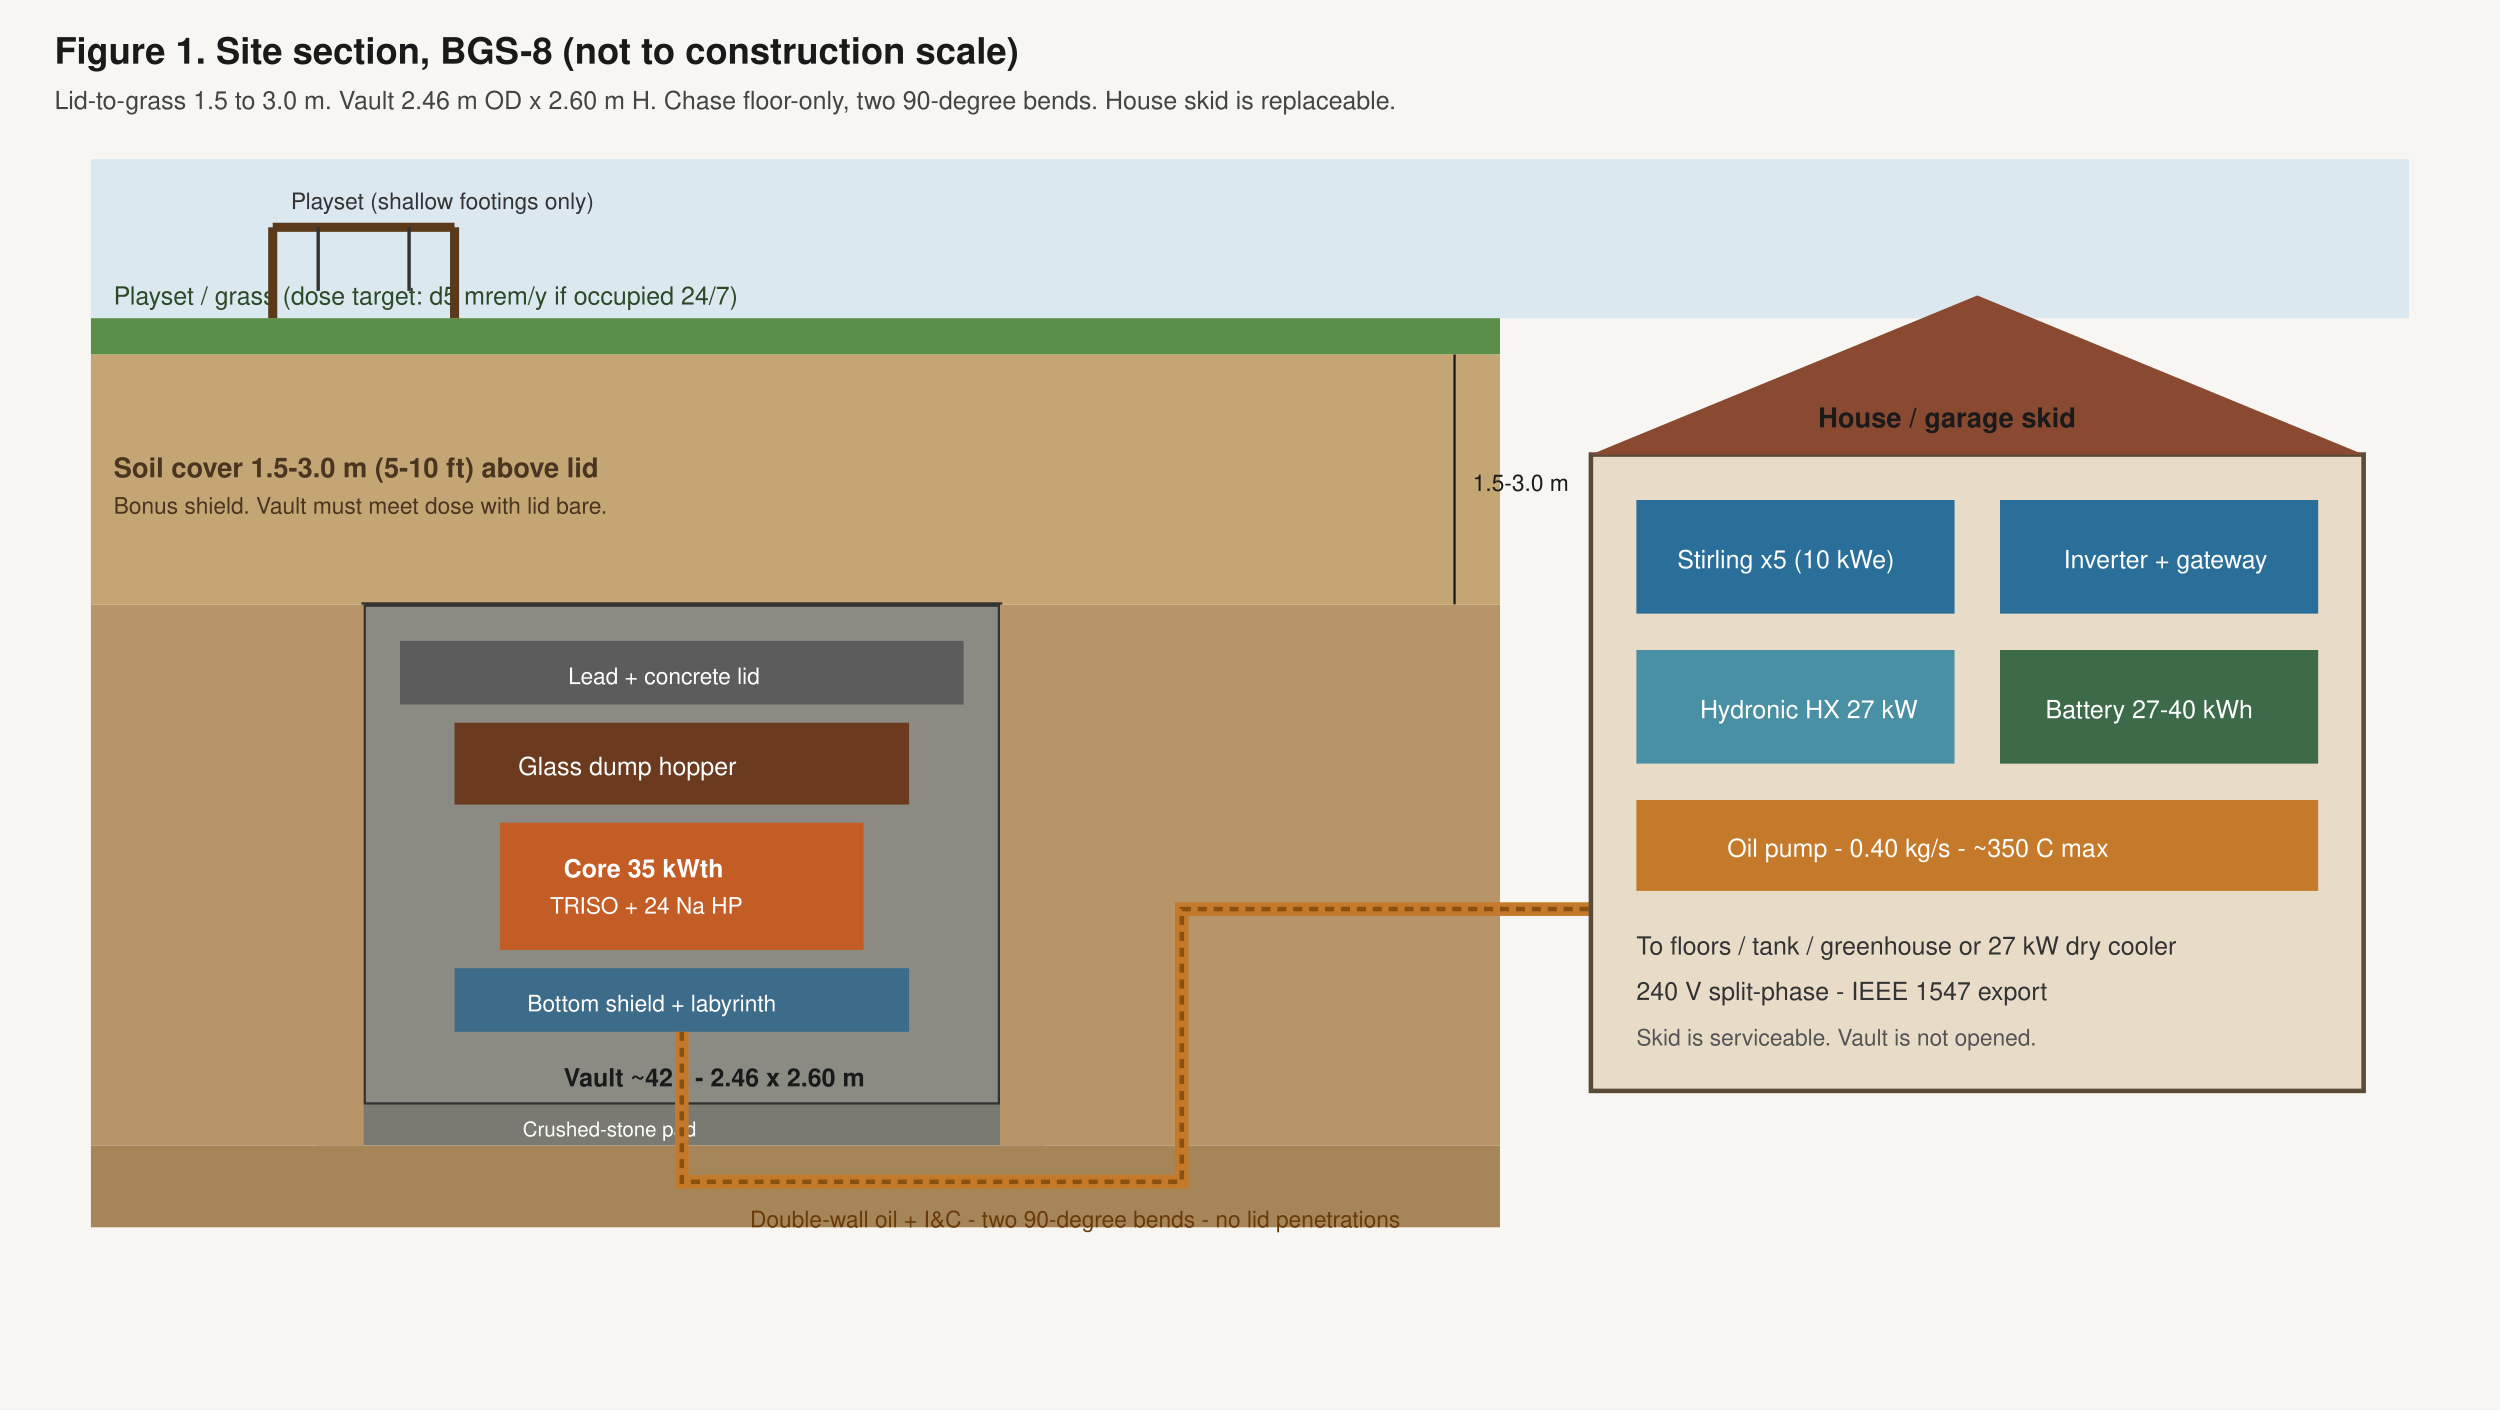
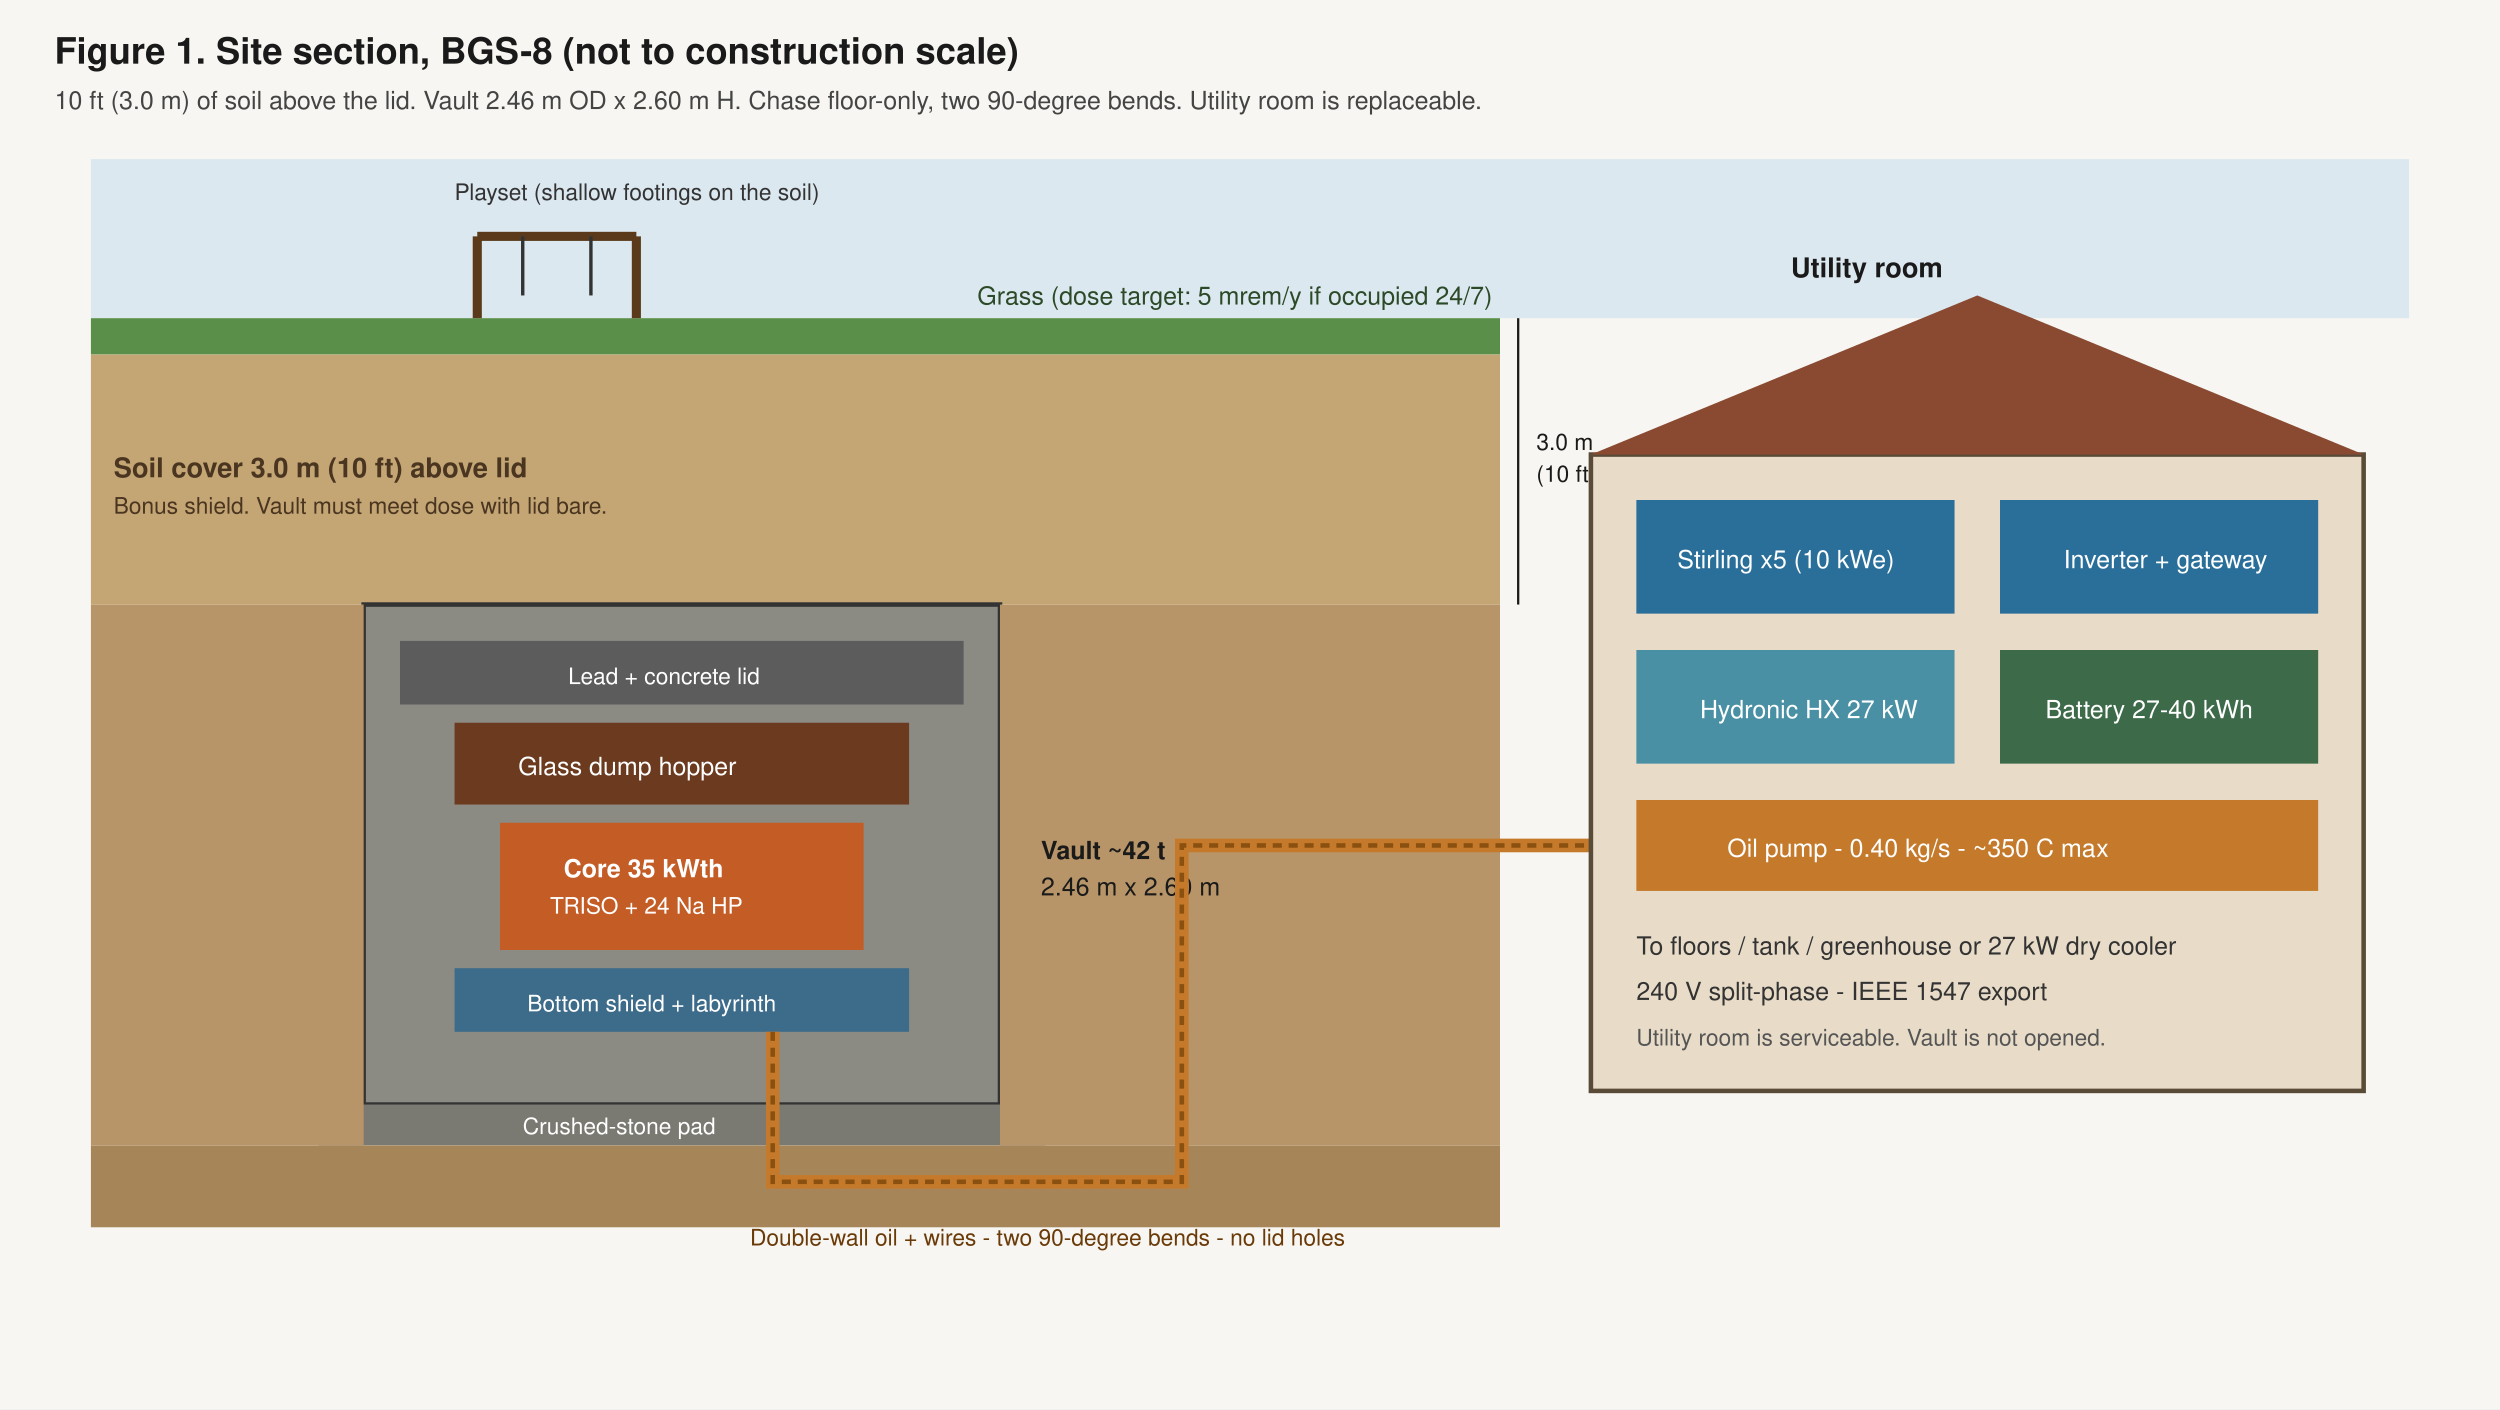
<svg xmlns="http://www.w3.org/2000/svg" viewBox="0 0 1100 620" font-family="system-ui, Segoe UI, Helvetica, Arial, sans-serif">
  <rect width="1100" height="620" fill="#f7f6f2" />
  <text x="24" y="28" font-size="16" font-weight="700" fill="#1a1a1a">Figure 1. Site section, BGS-8 (not to construction scale)</text>
-   <text x="24" y="48" font-size="11" fill="#444">Lid-to-grass 1.5 to 3.0 m. Vault 2.46 m OD x 2.60 m H. Chase floor-only, two 90-degree bends. House skid is replaceable.</text>
+   <text x="24" y="48" font-size="11" fill="#444">10 ft (3.0 m) of soil above the lid. Vault 2.46 m OD x 2.60 m H. Chase floor-only, two 90-degree bends. Utility room is replaceable.</text>
  <rect x="40" y="70" width="1020" height="70" fill="#dce8f0" />
  <rect x="40" y="140" width="620" height="16" fill="#5a8f4a" />
-   <text x="50" y="134" font-size="11" fill="#2d4a28">Playset / grass (dose target: d5 mrem/y if occupied 24/7)</text>
-   <line x1="120" y1="140" x2="120" y2="100" stroke="#5a3a1a" stroke-width="4" />
-   <line x1="200" y1="140" x2="200" y2="100" stroke="#5a3a1a" stroke-width="4" />
-   <line x1="120" y1="100" x2="200" y2="100" stroke="#5a3a1a" stroke-width="4" />
-   <line x1="140" y1="100" x2="140" y2="128" stroke="#333" stroke-width="1.5" />
-   <line x1="180" y1="100" x2="180" y2="128" stroke="#333" stroke-width="1.5" />
-   <text x="128" y="92" font-size="10" fill="#333">Playset (shallow footings only)</text>
+   <text x="430" y="134" font-size="11" fill="#2d4a28">Grass (dose target: 5 mrem/y if occupied 24/7)</text>
+   <text x="200" y="88" font-size="10" fill="#333">Playset (shallow footings on the soil)</text>
+   <line x1="210" y1="140" x2="210" y2="104" stroke="#5a3a1a" stroke-width="4" />
+   <line x1="280" y1="140" x2="280" y2="104" stroke="#5a3a1a" stroke-width="4" />
+   <line x1="210" y1="104" x2="280" y2="104" stroke="#5a3a1a" stroke-width="4" />
+   <line x1="230" y1="104" x2="230" y2="130" stroke="#333" stroke-width="1.5" />
+   <line x1="260" y1="104" x2="260" y2="130" stroke="#333" stroke-width="1.5" />
  <rect x="40" y="156" width="620" height="110" fill="#c4a574" />
-   <text x="50" y="210" font-size="12" font-weight="600" fill="#4a3520">Soil cover 1.5-3.0 m (5-10 ft) above lid</text>
+   <text x="50" y="210" font-size="12" font-weight="600" fill="#4a3520">Soil cover 3.0 m (10 ft) above lid</text>
  <text x="50" y="226" font-size="10" fill="#4a3520">Bonus shield. Vault must meet dose with lid bare.</text>
-   <line x1="640" y1="156" x2="640" y2="266" stroke="#1a1a1a" stroke-width="1" />
-   <text x="648" y="216" font-size="10" fill="#1a1a1a">1.5-3.0 m</text>
+   <line x1="668" y1="140" x2="668" y2="266" stroke="#1a1a1a" stroke-width="1" />
+   <text x="676" y="198" font-size="10" fill="#1a1a1a">3.0 m</text>
+   <text x="676" y="212" font-size="10" fill="#1a1a1a">(10 ft)</text>
  <rect x="160" y="266" width="280" height="220" fill="#8b8b84" stroke="#333" stroke-width="2" />
  <rect x="176" y="282" width="248" height="28" fill="#5c5c5c" />
  <text x="250" y="301" font-size="10" fill="#fff">Lead + concrete lid</text>
  <rect x="200" y="318" width="200" height="36" fill="#6b3a1f" />
  <text x="228" y="341" font-size="11" fill="#fff">Glass dump hopper</text>
  <rect x="220" y="362" width="160" height="56" fill="#c45c26" />
  <text x="248" y="386" font-size="11" fill="#fff" font-weight="600">Core 35 kWth</text>
  <text x="242" y="402" font-size="10" fill="#fff">TRISO + 24 Na HP</text>
  <rect x="200" y="426" width="200" height="28" fill="#3d6b8a" />
  <text x="232" y="445" font-size="10" fill="#fff">Bottom shield + labyrinth</text>
-   <text x="248" y="478" font-size="11" font-weight="600" fill="#1a1a1a">Vault ~42 t - 2.46 x 2.60 m</text>
  <rect x="140" y="486" width="320" height="18" fill="#7a7a72" />
-   <text x="230" y="500" font-size="9" fill="#fff">Crushed-stone pad</text>
+   <text x="230" y="499" font-size="10" fill="#fff">Crushed-stone pad</text>
  <rect x="40" y="266" width="120" height="238" fill="#b89568" />
  <rect x="440" y="266" width="220" height="238" fill="#b89568" />
  <rect x="40" y="504" width="620" height="36" fill="#a68558" />
-   <path d="M300 454 L300 520 L520 520 L520 400 L700 400" fill="none" stroke="#c47a2a" stroke-width="6" />
-   <path d="M300 454 L300 520 L520 520 L520 400 L700 400" fill="none" stroke="#8a5010" stroke-width="2" stroke-dasharray="4 3" />
-   <text x="330" y="540" font-size="10" fill="#6a3a08">Double-wall oil + I&amp;C - two 90-degree bends - no lid penetrations</text>
+   <text x="458" y="378" font-size="11" font-weight="600" fill="#1a1a1a">Vault ~42 t</text>
+   <text x="458" y="394" font-size="11" fill="#1a1a1a">2.46 m x 2.60 m</text>
+   <path d="M340 454 L340 520 L520 520 L520 372 L700 372" fill="none" stroke="#c47a2a" stroke-width="6" />
+   <path d="M340 454 L340 520 L520 520 L520 372 L700 372" fill="none" stroke="#8a5010" stroke-width="2" stroke-dasharray="4 3" />
+   <text x="330" y="548" font-size="10" fill="#6a3a08">Double-wall oil + wires - two 90-degree bends - no lid holes</text>
  <rect x="700" y="200" width="340" height="280" fill="#e8dcc8" stroke="#5a4a38" stroke-width="2" />
  <polygon points="700,200 870,130 1040,200" fill="#8a4a32" />
-   <text x="800" y="188" font-size="12" font-weight="700" fill="#1a1a1a">House / garage skid</text>
+   <text x="788" y="122" font-size="12" font-weight="700" fill="#1a1a1a">Utility room</text>
  <rect x="720" y="220" width="140" height="50" fill="#2a6f9a" />
  <text x="738" y="250" font-size="11" fill="#fff">Stirling x5 (10 kWe)</text>
  <rect x="880" y="220" width="140" height="50" fill="#2a6f9a" />
  <text x="908" y="250" font-size="11" fill="#fff">Inverter + gateway</text>
  <rect x="720" y="286" width="140" height="50" fill="#4a90a4" />
  <text x="748" y="316" font-size="11" fill="#fff">Hydronic HX 27 kW</text>
  <rect x="880" y="286" width="140" height="50" fill="#3d6b4a" />
  <text x="900" y="316" font-size="11" fill="#fff">Battery 27-40 kWh</text>
  <rect x="720" y="352" width="300" height="40" fill="#c47a2a" />
  <text x="760" y="377" font-size="11" fill="#fff">Oil pump - 0.40 kg/s - ~350 C max</text>
  <text x="720" y="420" font-size="11" fill="#333">To floors / tank / greenhouse or 27 kW dry cooler</text>
  <text x="720" y="440" font-size="11" fill="#333">240 V split-phase - IEEE 1547 export</text>
-   <text x="720" y="460" font-size="10" fill="#555">Skid is serviceable. Vault is not opened.</text>
+   <text x="720" y="460" font-size="10" fill="#555">Utility room is serviceable. Vault is not opened.</text>
</svg>
